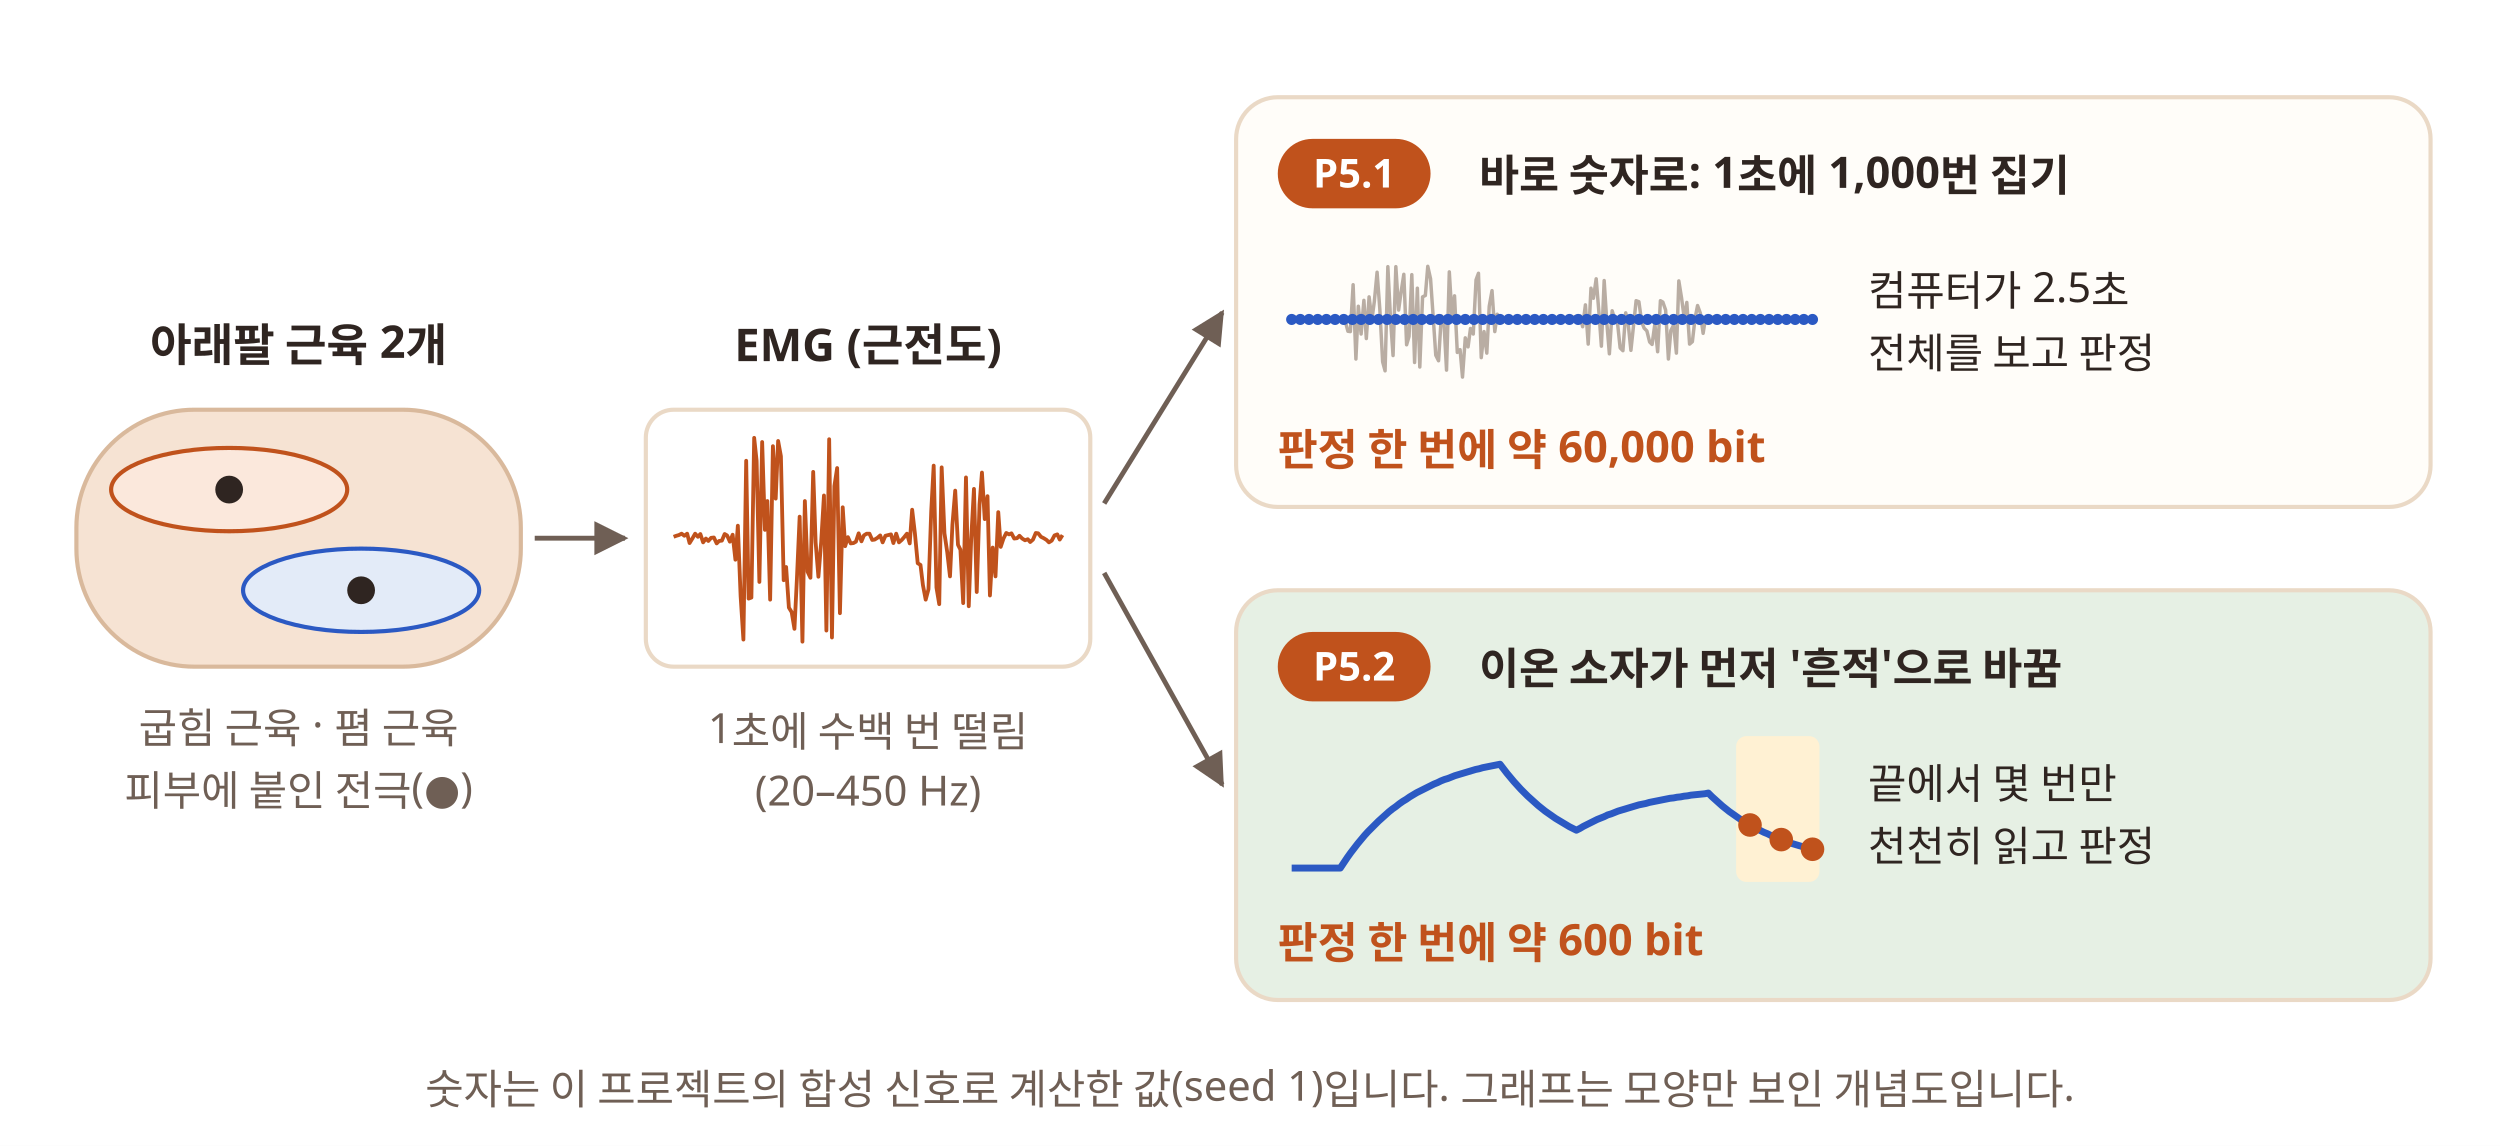
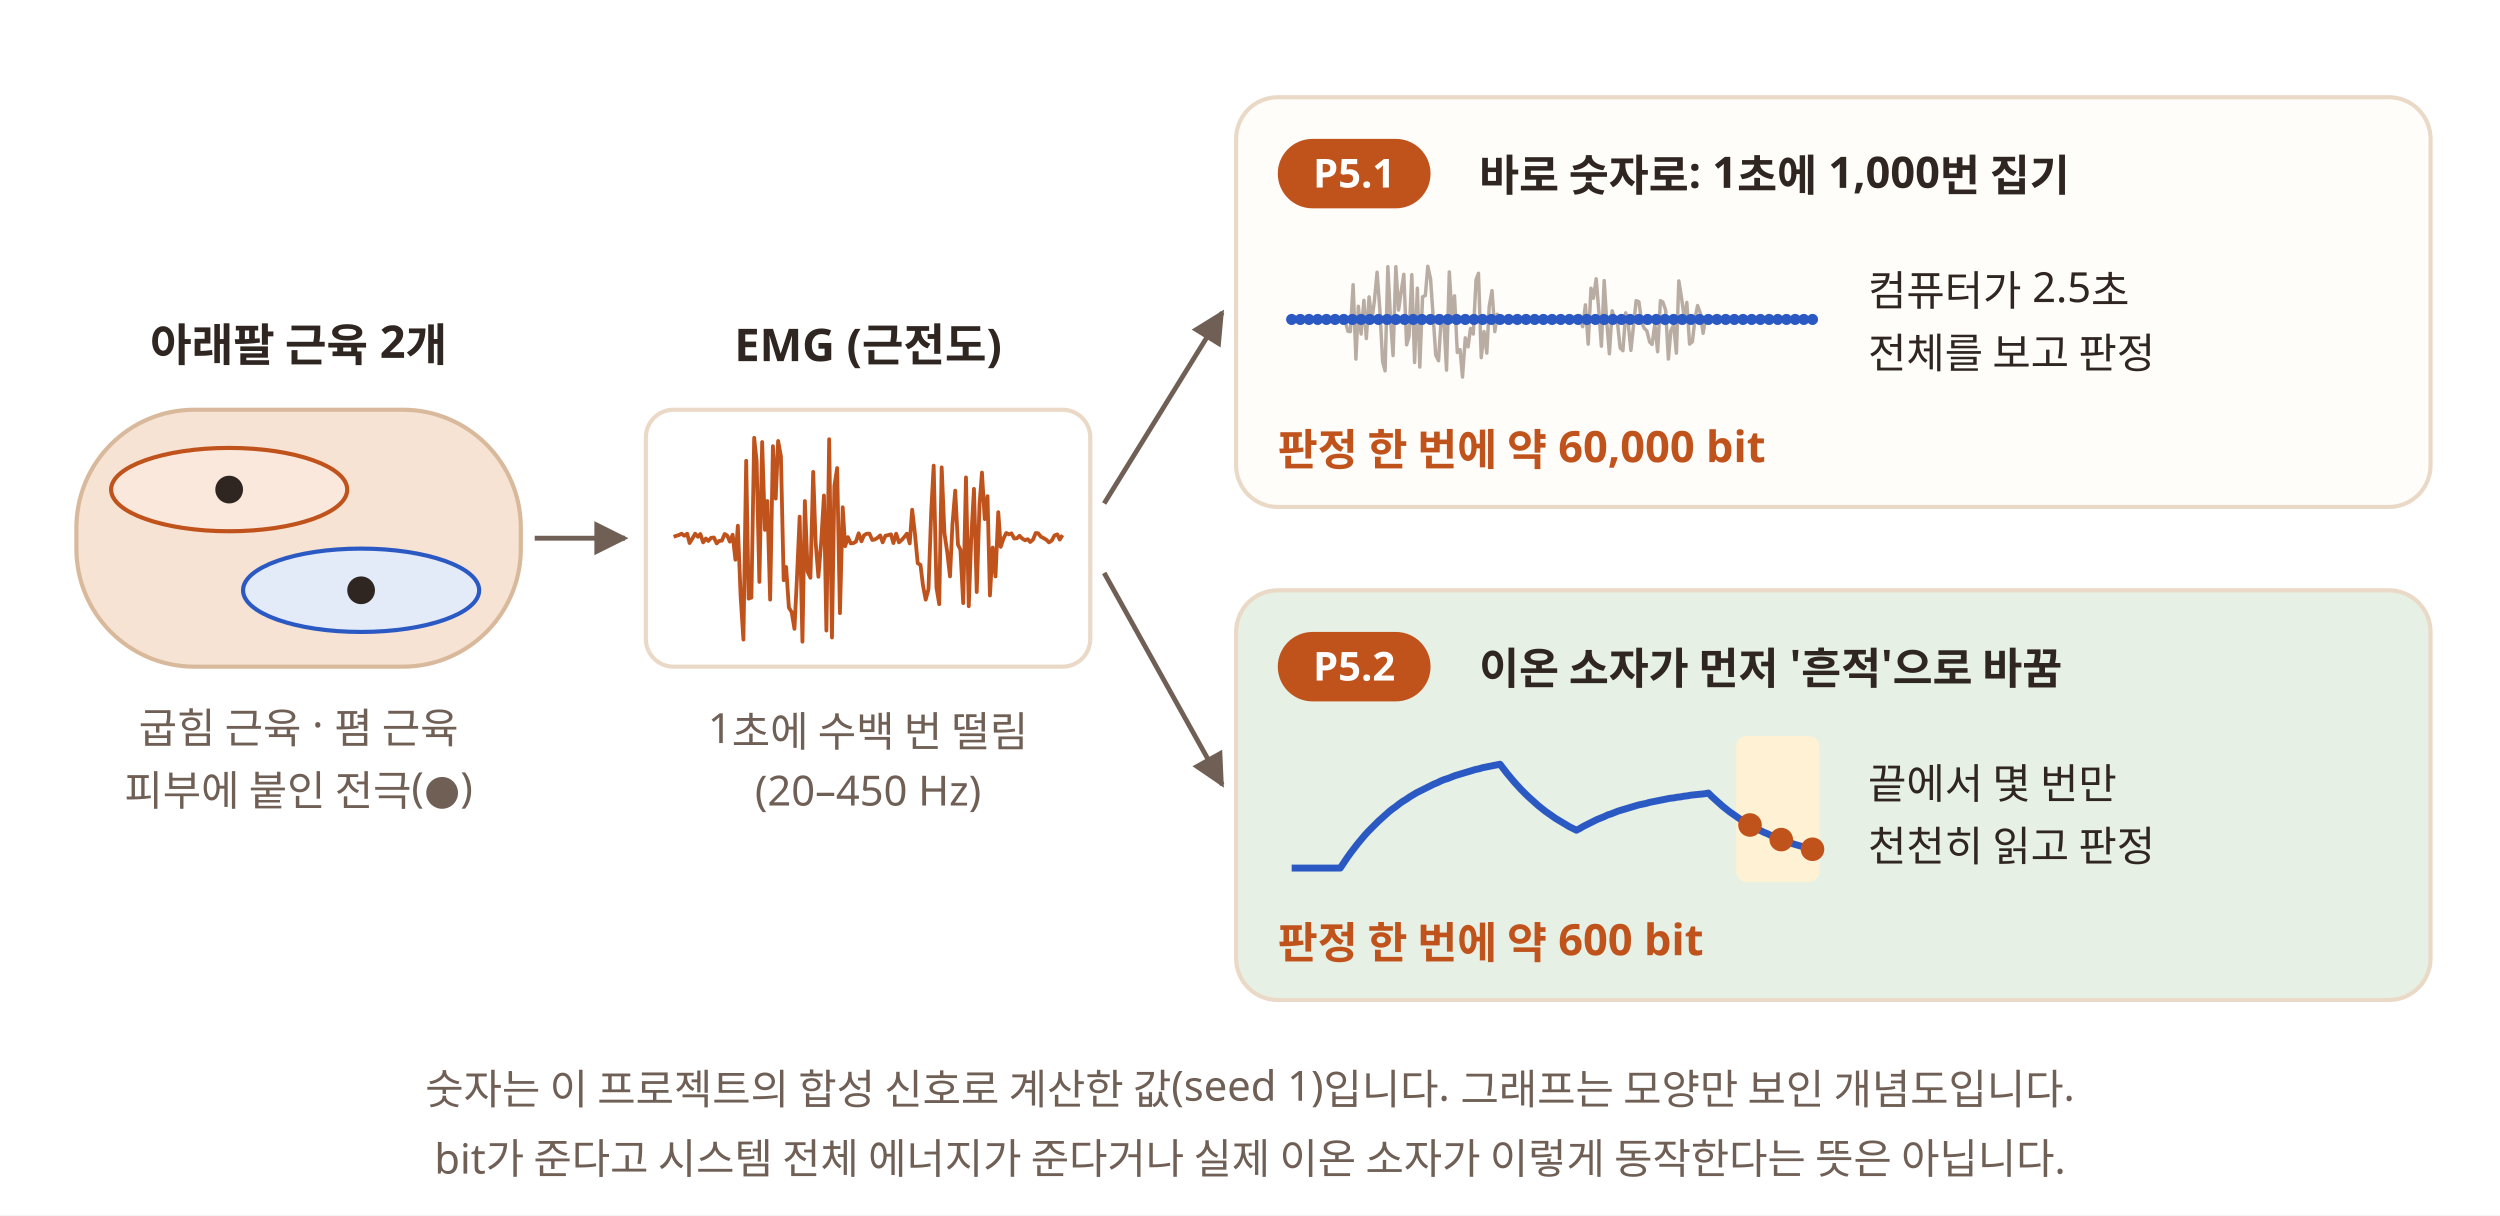
- <svg xmlns="http://www.w3.org/2000/svg" viewBox="0 0 720 330" width="720" height="330" font-family="Pretendard, Malgun Gothic, sans-serif" font-size="13">
+ <svg xmlns="http://www.w3.org/2000/svg" viewBox="0 0 720 350" width="720" height="350" font-family="Pretendard, Malgun Gothic, sans-serif" font-size="13">
  <defs>
    <marker id="ar" viewBox="0 0 10 10" refX="9" refY="5" markerWidth="7" markerHeight="7" orient="auto">
      <path d="M0,0 L10,5 L0,10 z" fill="#2f2521" />
    </marker>
    <marker id="ar-c6f5f55" viewBox="0 0 10 10" refX="9" refY="5" markerWidth="7" markerHeight="7" orient="auto">
      <path d="M0,0 L10,5 L0,10 z" fill="#6f5f55" />
    </marker>
  </defs>
-   <rect x="0" y="0" width="720" height="330" fill="#fff" />
+   <rect x="0" y="0" width="720" height="350" fill="#fff" />
  <rect x="22" y="118" width="128" height="74" rx="34" fill="#f6e3d3" stroke="#d9b99c" stroke-width="1.2" />
  <ellipse cx="66" cy="141" rx="34" ry="12" fill="#fbe8dc" stroke="#c0521c" stroke-width="1.2" />
  <ellipse cx="104" cy="170" rx="34" ry="12" fill="#e3ebf8" stroke="#2b59c3" stroke-width="1.2" />
  <circle cx="66" cy="141" r="4" fill="#2f2521" stroke="none" />
  <circle cx="104" cy="170" r="4" fill="#2f2521" stroke="none" />
  <text x="86" y="104" font-size="13" fill="#2f2521" text-anchor="middle" font-weight="bold">아래팔 근육 2개</text>
  <text x="86" y="214" font-size="12" fill="#6f5f55" text-anchor="middle" font-weight="normal">굽힘 근육 · 폄 근육</text>
  <text x="86" y="232" font-size="12" fill="#6f5f55" text-anchor="middle" font-weight="normal">피부에 붙인 전극(●)</text>
  <line x1="154" y1="155" x2="180" y2="155" stroke="#6f5f55" stroke-width="1.4" marker-end="url(#ar-c6f5f55)" />
  <text x="250" y="104" font-size="13" fill="#2f2521" text-anchor="middle" font-weight="bold">EMG (근전도)</text>
  <rect x="186" y="118" width="128" height="74" rx="8" fill="#fff" stroke="#ead9c6" stroke-width="1.2" />
  <polyline points="194.0,154.6 194.8,154.3 195.5,154.1 196.3,153.7 197.1,154.3 197.9,153.7 198.6,156.4 199.4,155.1 200.2,153.7 201.0,154.6 201.7,153.8 202.5,156.2 203.3,155.1 204.0,155.8 204.8,154.9 205.6,154.8 206.4,156.5 207.1,155.8 207.9,155.7 208.7,153.8 209.4,154.2 210.2,156.0 211.0,154.0 211.8,161.2 212.5,151.4 213.3,171.7 214.1,184.2 214.9,132.7 215.6,172.4 216.4,172.1 217.2,126.1 217.9,132.7 218.7,167.6 219.5,127.3 220.3,152.6 221.0,144.3 221.8,172.7 222.6,128.5 223.4,143.6 224.1,127.0 224.9,131.4 225.7,167.1 226.4,163.3 227.2,175.0 228.0,176.3 228.8,181.1 229.5,166.9 230.3,148.8 231.1,184.8 231.8,144.3 232.6,164.7 233.4,166.4 234.2,135.9 234.9,156.2 235.7,166.1 236.5,156.1 237.3,142.7 238.0,181.6 238.8,126.5 239.6,183.6 240.3,140.0 241.1,134.8 241.9,176.6 242.7,146.1 243.4,157.3 244.2,154.7 245.0,156.5 245.8,156.4 246.5,156.0 247.3,153.6 248.1,155.9 248.8,154.2 249.6,153.7 250.4,153.7 251.2,155.5 251.9,155.4 252.7,154.9 253.5,154.2 254.2,156.2 255.0,154.3 255.8,154.1 256.6,153.9 257.3,156.4 258.1,153.7 258.9,156.2 259.7,155.5 260.4,154.7 261.2,153.7 262.0,156.5 262.7,146.8 263.5,153.7 264.3,162.2 265.1,162.7 265.8,168.5 266.6,172.7 267.4,169.7 268.2,147.1 268.9,134.1 269.7,169.2 270.5,174.0 271.2,134.6 272.0,153.6 272.8,159.0 273.6,166.0 274.3,151.1 275.1,141.3 275.9,156.9 276.6,158.3 277.4,173.7 278.2,137.5 279.0,174.6 279.7,155.3 280.5,140.8 281.3,170.5 282.1,145.3 282.8,136.1 283.6,149.5 284.4,142.9 285.1,171.5 285.9,157.7 286.7,166.0 287.5,147.5 288.2,157.5 289.0,155.1 289.8,153.5 290.6,153.9 291.3,153.6 292.1,155.1 292.9,155.0 293.6,154.3 294.4,155.1 295.2,155.6 296.0,155.3 296.7,156.1 297.5,155.4 298.3,153.5 299.0,153.6 299.8,154.6 300.6,155.0 301.4,155.5 302.1,156.2 302.9,155.7 303.7,154.2 304.5,153.9 305.2,155.4 306.0,154.1" fill="none" stroke="#c0521c" stroke-width="1.1" stroke-linejoin="round" />
  <text x="250" y="214" font-size="12" fill="#6f5f55" text-anchor="middle" font-weight="normal">1초에 수백 번 떨림</text>
  <text x="250" y="232" font-size="12" fill="#6f5f55" text-anchor="middle" font-weight="normal">(20–450 Hz)</text>
  <line x1="318" y1="145" x2="352" y2="90" stroke="#6f5f55" stroke-width="1.4" marker-end="url(#ar-c6f5f55)" />
  <line x1="318" y1="165" x2="352" y2="226" stroke="#6f5f55" stroke-width="1.4" marker-end="url(#ar-c6f5f55)" />
  <rect x="356" y="28" width="344" height="118" rx="12" fill="#fffdf9" stroke="#ead9c6" stroke-width="1.2" />
  <rect x="368" y="40" width="44" height="20" rx="10" fill="#c0521c" stroke="none" stroke-width="1.2" />
  <text x="390.0" y="54" font-size="11.5" fill="#fff" text-anchor="middle" font-weight="bold">P5.1</text>
  <text x="426" y="55" font-size="12.5" fill="#2f2521" text-anchor="start" font-weight="bold">바로 숫자로: 1초에 1,000번 집기</text>
  <polyline points="372.0,92.5 372.8,91.2 373.5,92.6 374.3,91.7 375.1,92.7 375.8,92.4 376.6,91.2 377.4,92.5 378.2,91.8 378.9,92.1 379.7,92.1 380.5,92.0 381.2,92.5 382.0,91.4 382.8,92.7 383.5,92.5 384.3,92.8 385.1,92.4 385.8,92.2 386.6,91.3 387.4,92.4 388.2,95.4 388.9,95.5 389.7,82.0 390.5,103.4 391.2,88.2 392.0,96.2 392.8,86.5 393.5,97.5 394.3,85.5 395.1,92.1 395.8,86.9 396.6,78.4 397.4,89.2 398.2,104.2 398.9,106.8 399.7,76.8 400.5,92.4 401.2,102.4 402.0,76.8 402.8,89.3 403.5,84.2 404.3,79.0 405.1,99.3 405.8,96.9 406.6,79.1 407.4,104.4 408.2,83.0 408.9,105.7 409.7,85.5 410.5,85.1 411.2,76.7 412.0,80.3 412.8,91.9 413.5,102.3 414.3,103.9 415.1,91.0 415.8,91.7 416.6,106.6 417.4,78.3 418.2,91.7 418.9,85.2 419.7,101.5 420.5,100.7 421.2,108.6 422.0,97.3 422.8,99.9 423.5,94.6 424.3,96.2 425.1,80.6 425.8,78.7 426.6,103.0 427.4,95.5 428.2,101.7 428.9,88.2 429.7,83.7 430.5,95.5 431.2,90.5 432.0,92.3 432.8,92.8 433.5,91.6 434.3,92.3 435.1,92.6 435.8,92.1 436.6,92.5 437.4,92.2 438.2,92.1 438.9,92.1 439.7,91.8 440.5,92.4 441.2,92.7 442.0,92.7 442.8,92.7 443.5,92.0 444.3,92.2 445.1,91.5 445.8,92.0 446.6,91.6 447.4,91.2 448.2,92.7 448.9,92.8 449.7,92.6 450.5,92.2 451.2,91.9 452.0,91.6 452.8,92.3 453.5,91.2 454.3,92.8 455.1,91.0 455.8,94.1 456.6,87.8 457.4,99.1 458.2,83.0 458.9,85.9 459.7,80.3 460.5,90.1 461.2,99.7 462.0,80.8 462.8,93.4 463.5,101.9 464.3,89.5 465.1,92.1 465.8,92.6 466.6,100.2 467.4,101.0 468.2,90.1 468.9,93.1 469.7,100.9 470.5,93.4 471.2,86.6 472.0,86.9 472.8,92.7 473.5,94.5 474.3,95.3 475.1,98.5 475.8,99.2 476.6,93.3 477.4,101.3 478.2,86.6 478.9,87.0 479.7,89.3 480.5,103.4 481.2,95.2 482.0,93.6 482.8,101.7 483.5,80.9 484.3,85.9 485.1,91.9 485.8,87.1 486.6,99.1 487.4,98.4 488.2,91.5 488.9,88.0 489.7,90.2 490.5,96.0 491.2,91.5 492.0,91.3 492.8,91.6 493.5,91.3 494.3,91.2 495.1,92.5 495.8,92.3 496.6,91.9 497.4,91.2 498.2,92.2 498.9,91.2 499.7,91.4 500.5,92.0 501.2,91.8 502.0,91.2 502.8,91.5 503.5,92.3 504.3,91.4 505.1,92.5 505.8,92.2 506.6,91.2 507.4,91.4 508.2,92.3 508.9,92.4 509.7,91.8 510.5,91.4 511.2,91.7 512.0,91.3 512.8,91.6 513.5,91.5 514.3,91.8 515.1,92.2 515.8,92.1 516.6,92.0 517.4,92.0 518.2,91.4 518.9,92.4 519.7,92.7 520.5,91.6 521.2,92.4 522.0,92.1" fill="none" stroke="#b9ada3" stroke-width="1" stroke-linejoin="round" />
  <circle cx="372.0" cy="92" r="1.6" fill="#2b59c3" stroke="none" />
  <circle cx="374.5" cy="92" r="1.6" fill="#2b59c3" stroke="none" />
  <circle cx="377.0" cy="92" r="1.6" fill="#2b59c3" stroke="none" />
  <circle cx="379.5" cy="92" r="1.6" fill="#2b59c3" stroke="none" />
  <circle cx="382.0" cy="92" r="1.6" fill="#2b59c3" stroke="none" />
  <circle cx="384.5" cy="92" r="1.6" fill="#2b59c3" stroke="none" />
  <circle cx="387.0" cy="92" r="1.6" fill="#2b59c3" stroke="none" />
  <circle cx="389.5" cy="92" r="1.6" fill="#2b59c3" stroke="none" />
  <circle cx="392.0" cy="92" r="1.6" fill="#2b59c3" stroke="none" />
  <circle cx="394.5" cy="92" r="1.6" fill="#2b59c3" stroke="none" />
  <circle cx="397.0" cy="92" r="1.6" fill="#2b59c3" stroke="none" />
  <circle cx="399.5" cy="92" r="1.6" fill="#2b59c3" stroke="none" />
  <circle cx="402.0" cy="92" r="1.6" fill="#2b59c3" stroke="none" />
  <circle cx="404.5" cy="92" r="1.6" fill="#2b59c3" stroke="none" />
  <circle cx="407.0" cy="92" r="1.6" fill="#2b59c3" stroke="none" />
  <circle cx="409.5" cy="92" r="1.6" fill="#2b59c3" stroke="none" />
  <circle cx="412.0" cy="92" r="1.6" fill="#2b59c3" stroke="none" />
  <circle cx="414.5" cy="92" r="1.6" fill="#2b59c3" stroke="none" />
  <circle cx="417.0" cy="92" r="1.6" fill="#2b59c3" stroke="none" />
  <circle cx="419.5" cy="92" r="1.6" fill="#2b59c3" stroke="none" />
  <circle cx="422.0" cy="92" r="1.6" fill="#2b59c3" stroke="none" />
  <circle cx="424.5" cy="92" r="1.6" fill="#2b59c3" stroke="none" />
  <circle cx="427.0" cy="92" r="1.6" fill="#2b59c3" stroke="none" />
  <circle cx="429.5" cy="92" r="1.6" fill="#2b59c3" stroke="none" />
  <circle cx="432.0" cy="92" r="1.6" fill="#2b59c3" stroke="none" />
  <circle cx="434.5" cy="92" r="1.6" fill="#2b59c3" stroke="none" />
  <circle cx="437.0" cy="92" r="1.6" fill="#2b59c3" stroke="none" />
  <circle cx="439.5" cy="92" r="1.6" fill="#2b59c3" stroke="none" />
  <circle cx="442.0" cy="92" r="1.6" fill="#2b59c3" stroke="none" />
  <circle cx="444.5" cy="92" r="1.6" fill="#2b59c3" stroke="none" />
  <circle cx="447.0" cy="92" r="1.6" fill="#2b59c3" stroke="none" />
  <circle cx="449.5" cy="92" r="1.6" fill="#2b59c3" stroke="none" />
  <circle cx="452.0" cy="92" r="1.6" fill="#2b59c3" stroke="none" />
  <circle cx="454.5" cy="92" r="1.6" fill="#2b59c3" stroke="none" />
  <circle cx="457.0" cy="92" r="1.6" fill="#2b59c3" stroke="none" />
  <circle cx="459.5" cy="92" r="1.6" fill="#2b59c3" stroke="none" />
  <circle cx="462.0" cy="92" r="1.6" fill="#2b59c3" stroke="none" />
  <circle cx="464.5" cy="92" r="1.6" fill="#2b59c3" stroke="none" />
  <circle cx="467.0" cy="92" r="1.6" fill="#2b59c3" stroke="none" />
  <circle cx="469.5" cy="92" r="1.6" fill="#2b59c3" stroke="none" />
  <circle cx="472.0" cy="92" r="1.6" fill="#2b59c3" stroke="none" />
  <circle cx="474.5" cy="92" r="1.6" fill="#2b59c3" stroke="none" />
  <circle cx="477.0" cy="92" r="1.6" fill="#2b59c3" stroke="none" />
  <circle cx="479.5" cy="92" r="1.6" fill="#2b59c3" stroke="none" />
  <circle cx="482.0" cy="92" r="1.6" fill="#2b59c3" stroke="none" />
  <circle cx="484.5" cy="92" r="1.6" fill="#2b59c3" stroke="none" />
  <circle cx="487.0" cy="92" r="1.6" fill="#2b59c3" stroke="none" />
  <circle cx="489.5" cy="92" r="1.6" fill="#2b59c3" stroke="none" />
  <circle cx="492.0" cy="92" r="1.6" fill="#2b59c3" stroke="none" />
  <circle cx="494.5" cy="92" r="1.6" fill="#2b59c3" stroke="none" />
  <circle cx="497.0" cy="92" r="1.6" fill="#2b59c3" stroke="none" />
  <circle cx="499.5" cy="92" r="1.6" fill="#2b59c3" stroke="none" />
  <circle cx="502.0" cy="92" r="1.6" fill="#2b59c3" stroke="none" />
  <circle cx="504.5" cy="92" r="1.6" fill="#2b59c3" stroke="none" />
  <circle cx="507.0" cy="92" r="1.6" fill="#2b59c3" stroke="none" />
  <circle cx="509.5" cy="92" r="1.6" fill="#2b59c3" stroke="none" />
  <circle cx="512.0" cy="92" r="1.6" fill="#2b59c3" stroke="none" />
  <circle cx="514.5" cy="92" r="1.6" fill="#2b59c3" stroke="none" />
  <circle cx="517.0" cy="92" r="1.6" fill="#2b59c3" stroke="none" />
  <circle cx="519.5" cy="92" r="1.6" fill="#2b59c3" stroke="none" />
  <circle cx="522.0" cy="92" r="1.6" fill="#2b59c3" stroke="none" />
  <text x="538" y="88" font-size="12" fill="#2f2521" text-anchor="start" font-weight="normal">컴퓨터가 2.5초</text>
  <text x="538" y="106" font-size="12" fill="#2f2521" text-anchor="start" font-weight="normal">전체를 보고 판정</text>
  <text x="368" y="134" font-size="12.5" fill="#c0521c" text-anchor="start" font-weight="bold">판정 한 번에 약 60,000 bit</text>
  <rect x="356" y="170" width="344" height="118" rx="12" fill="#e6f0e4" stroke="#ead9c6" stroke-width="1.2" />
  <rect x="368" y="182" width="44" height="20" rx="10" fill="#c0521c" stroke="none" stroke-width="1.2" />
  <text x="390.0" y="196" font-size="11.5" fill="#fff" text-anchor="middle" font-weight="bold">P5.2</text>
  <text x="426" y="197" font-size="12.5" fill="#2f2521" text-anchor="start" font-weight="bold">이온 소자가 먼저 '흔적'으로 바꿈</text>
  <rect x="500" y="212" width="24" height="42" rx="3" fill="#fff1d3" stroke="none" stroke-width="1.2" />
  <polyline points="372.0,250.0 373.0,250.0 374.0,250.0 375.0,250.0 376.0,250.0 377.0,250.0 378.0,250.0 379.0,250.0 380.0,250.0 381.0,250.0 382.0,250.0 383.0,250.0 384.0,250.0 385.0,250.0 386.0,250.0 387.0,248.5 388.0,247.0 389.0,245.6 390.0,244.3 391.0,243.0 392.0,241.8 393.0,240.6 394.0,239.5 395.0,238.5 396.0,237.5 397.0,236.5 398.0,235.6 399.0,234.7 400.0,233.8 401.0,233.0 402.0,232.3 403.0,231.5 404.0,230.8 405.0,230.2 406.0,229.5 407.0,228.9 408.0,228.3 409.0,227.8 410.0,227.3 411.0,226.8 412.0,226.3 413.0,225.8 414.0,225.4 415.0,224.9 416.0,224.5 417.0,224.2 418.0,223.8 419.0,223.4 420.0,223.1 421.0,222.8 422.0,222.5 423.0,222.2 424.0,221.9 425.0,221.6 426.0,221.4 427.0,221.1 428.0,220.9 429.0,220.7 430.0,220.5 431.0,220.3 432.0,220.1 433.0,221.4 434.0,222.7 435.0,223.9 436.0,225.1 437.0,226.2 438.0,227.3 439.0,228.3 440.0,229.3 441.0,230.2 442.0,231.1 443.0,232.0 444.0,232.8 445.0,233.6 446.0,234.3 447.0,235.0 448.0,235.7 449.0,236.3 450.0,236.9 451.0,237.5 452.0,238.1 453.0,238.6 454.0,239.1 455.0,238.6 456.0,238.0 457.0,237.5 458.0,237.0 459.0,236.5 460.0,236.0 461.0,235.6 462.0,235.2 463.0,234.7 464.0,234.4 465.0,234.0 466.0,233.6 467.0,233.3 468.0,233.0 469.0,232.7 470.0,232.4 471.0,232.1 472.0,231.8 473.0,231.6 474.0,231.4 475.0,231.1 476.0,230.9 477.0,230.7 478.0,230.5 479.0,230.3 480.0,230.1 481.0,229.9 482.0,229.8 483.0,229.6 484.0,229.5 485.0,229.3 486.0,229.2 487.0,229.0 488.0,228.9 489.0,228.8 490.0,228.7 491.0,228.6 492.0,228.4 493.0,229.4 494.0,230.3 495.0,231.2 496.0,232.1 497.0,232.9 498.0,233.7 499.0,234.4 500.0,235.1 501.0,235.8 502.0,236.4 503.0,237.0 504.0,237.6 505.0,238.2 506.0,238.7 507.0,239.2 508.0,239.7 509.0,240.1 510.0,240.6 511.0,241.0 512.0,241.4 513.0,241.8 514.0,242.2 515.0,242.5 516.0,242.9 517.0,243.2 518.0,243.5 519.0,243.8 520.0,244.1 521.0,244.3 522.0,244.6" fill="none" stroke="#2b59c3" stroke-width="2" stroke-linejoin="round" />
  <circle cx="504" cy="237.598" r="3.4" fill="#c0521c" stroke="none" />
  <circle cx="513" cy="241.805" r="3.4" fill="#c0521c" stroke="none" />
  <circle cx="522" cy="244.585" r="3.4" fill="#c0521c" stroke="none" />
  <text x="538" y="230" font-size="12" fill="#2f2521" text-anchor="start" font-weight="normal">끝에서 몇 번만</text>
  <text x="538" y="248" font-size="12" fill="#2f2521" text-anchor="start" font-weight="normal">천천히 읽고 판정</text>
  <text x="368" y="276" font-size="12.5" fill="#c0521c" text-anchor="start" font-weight="bold">판정 한 번에 약 600 bit</text>
  <text x="360" y="318" font-size="12" fill="#6f5f55" text-anchor="middle" font-weight="normal">숫자는 이 프로젝트의 합성 신호로 계산한 값(seed 1)입니다. 그래프는 모양만 보인 개념도입니다.</text>
+   <text x="360" y="338" font-size="12" fill="#6f5f55" text-anchor="middle" font-weight="normal">bit가 준다고 시스템 전체 에너지가 준다거나 실제 이온 소자가 이렇게 동작한다는 뜻은 아닙니다.</text>
</svg>
